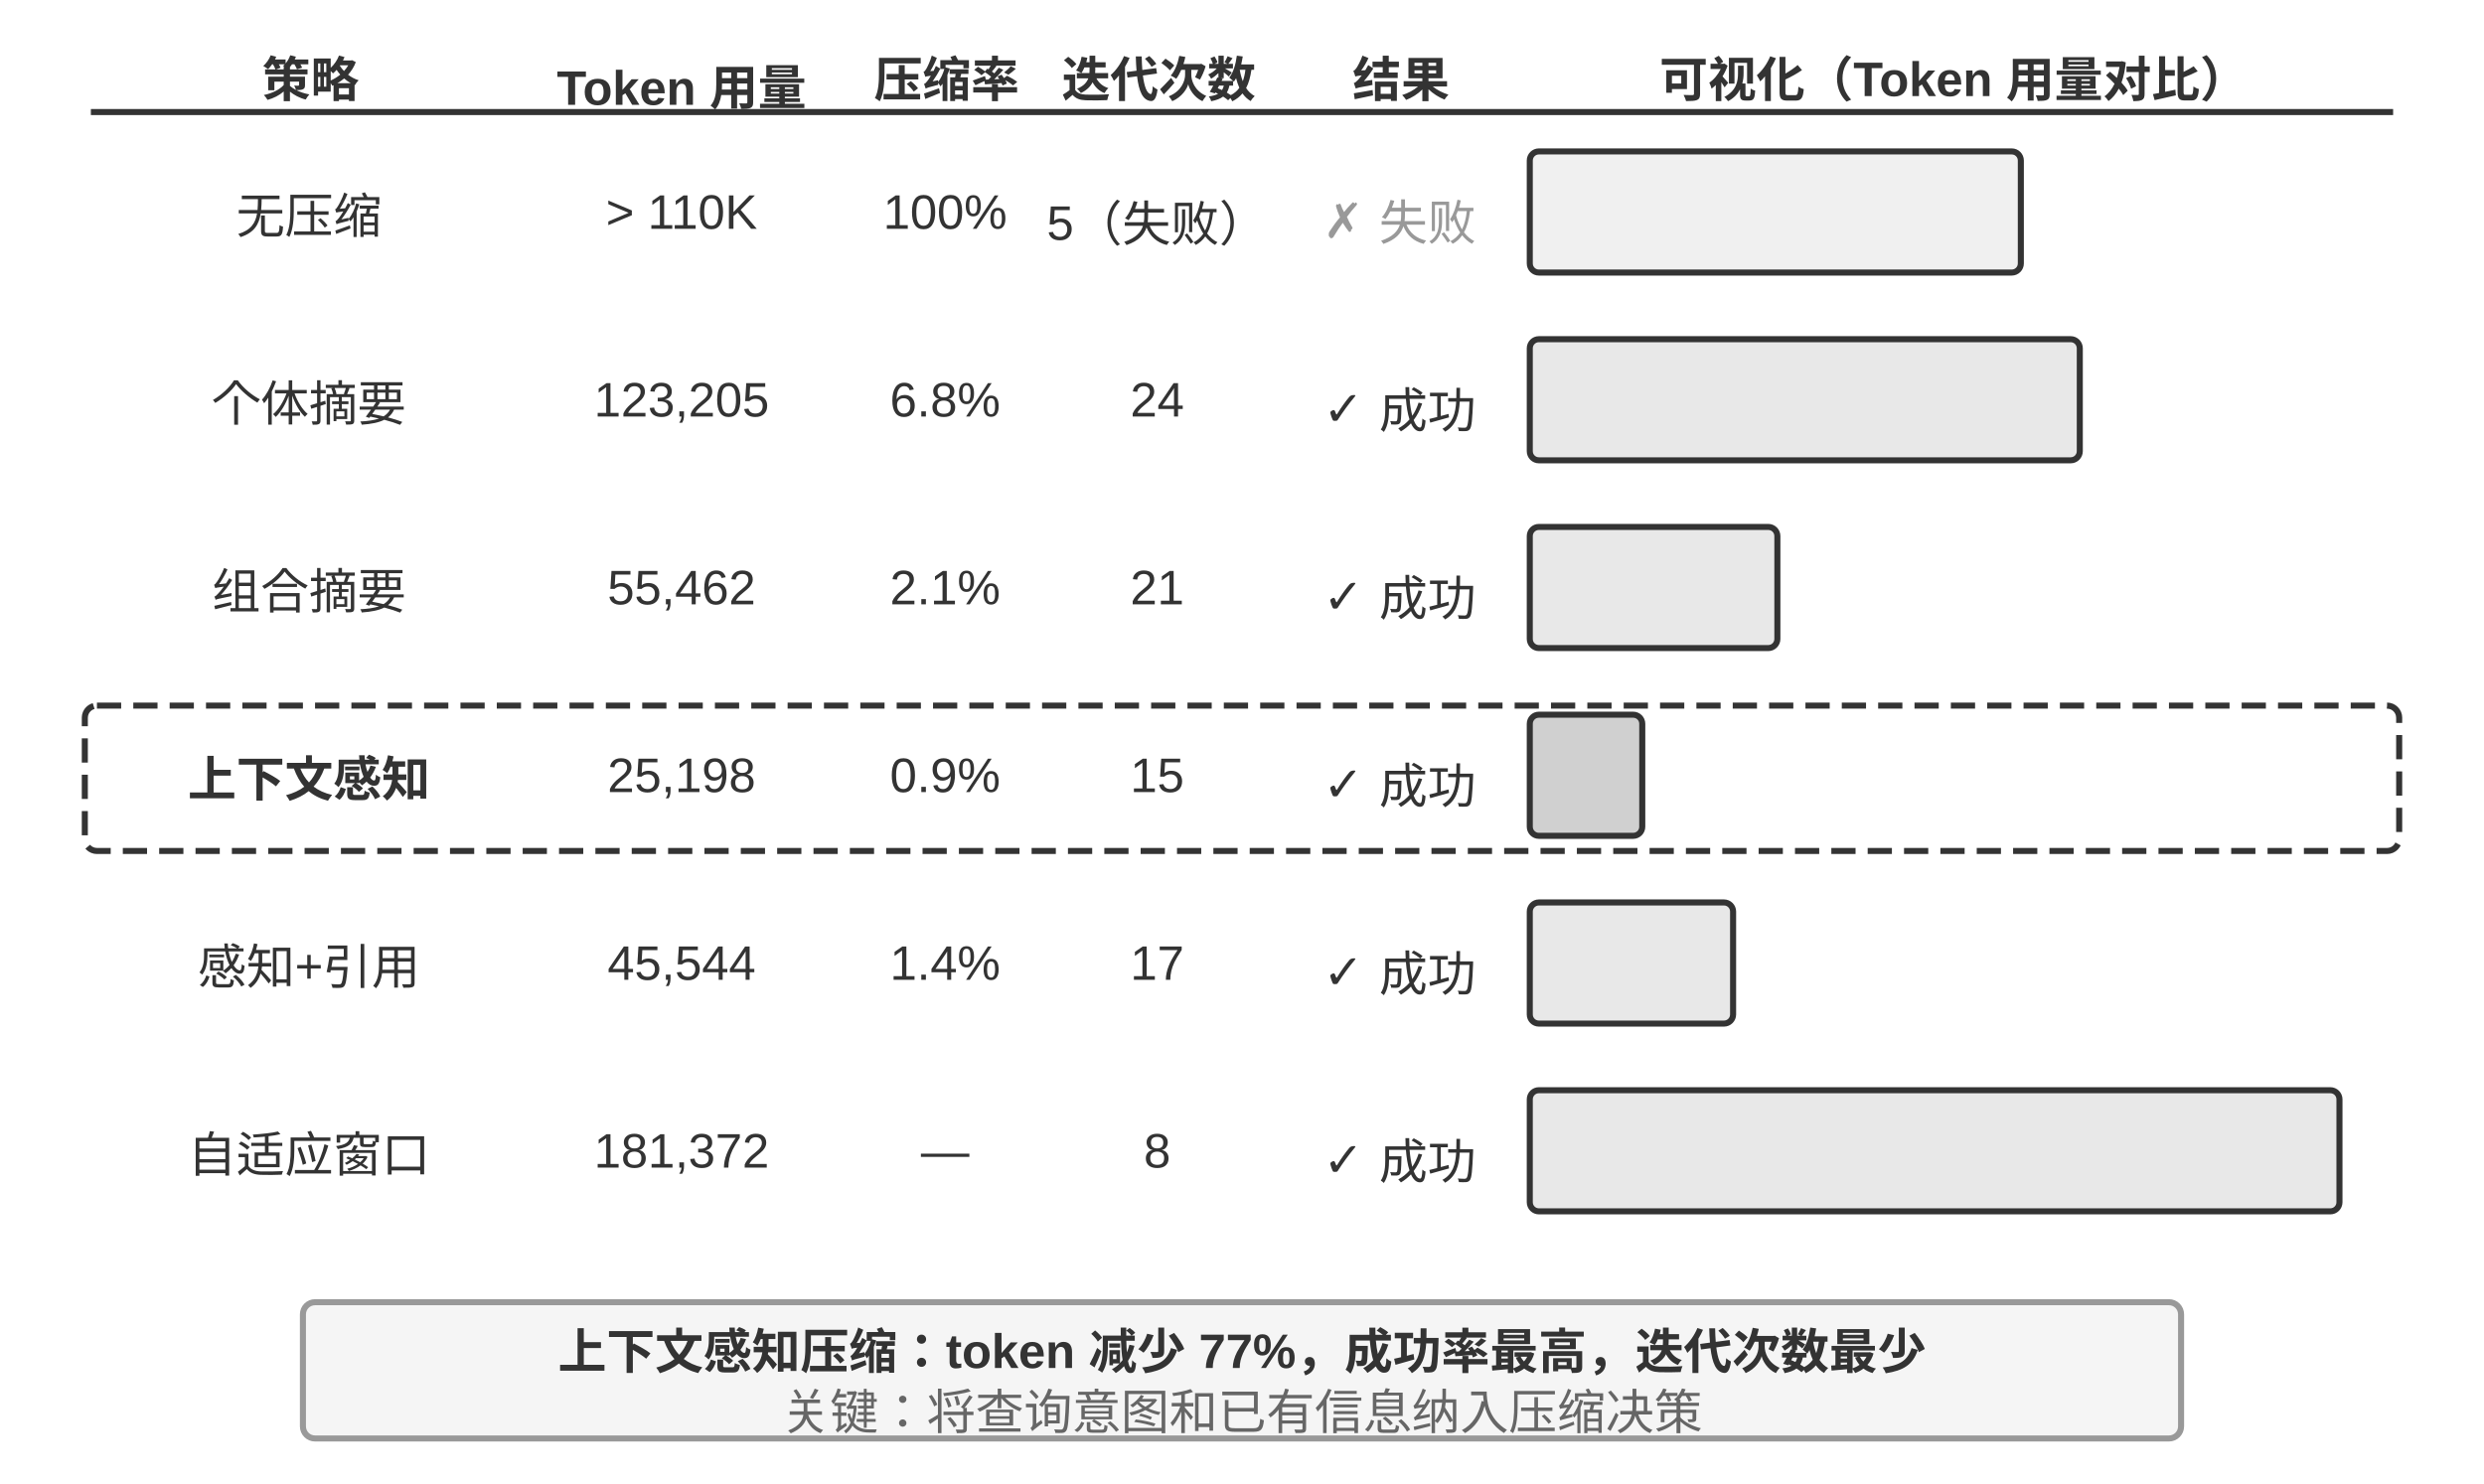
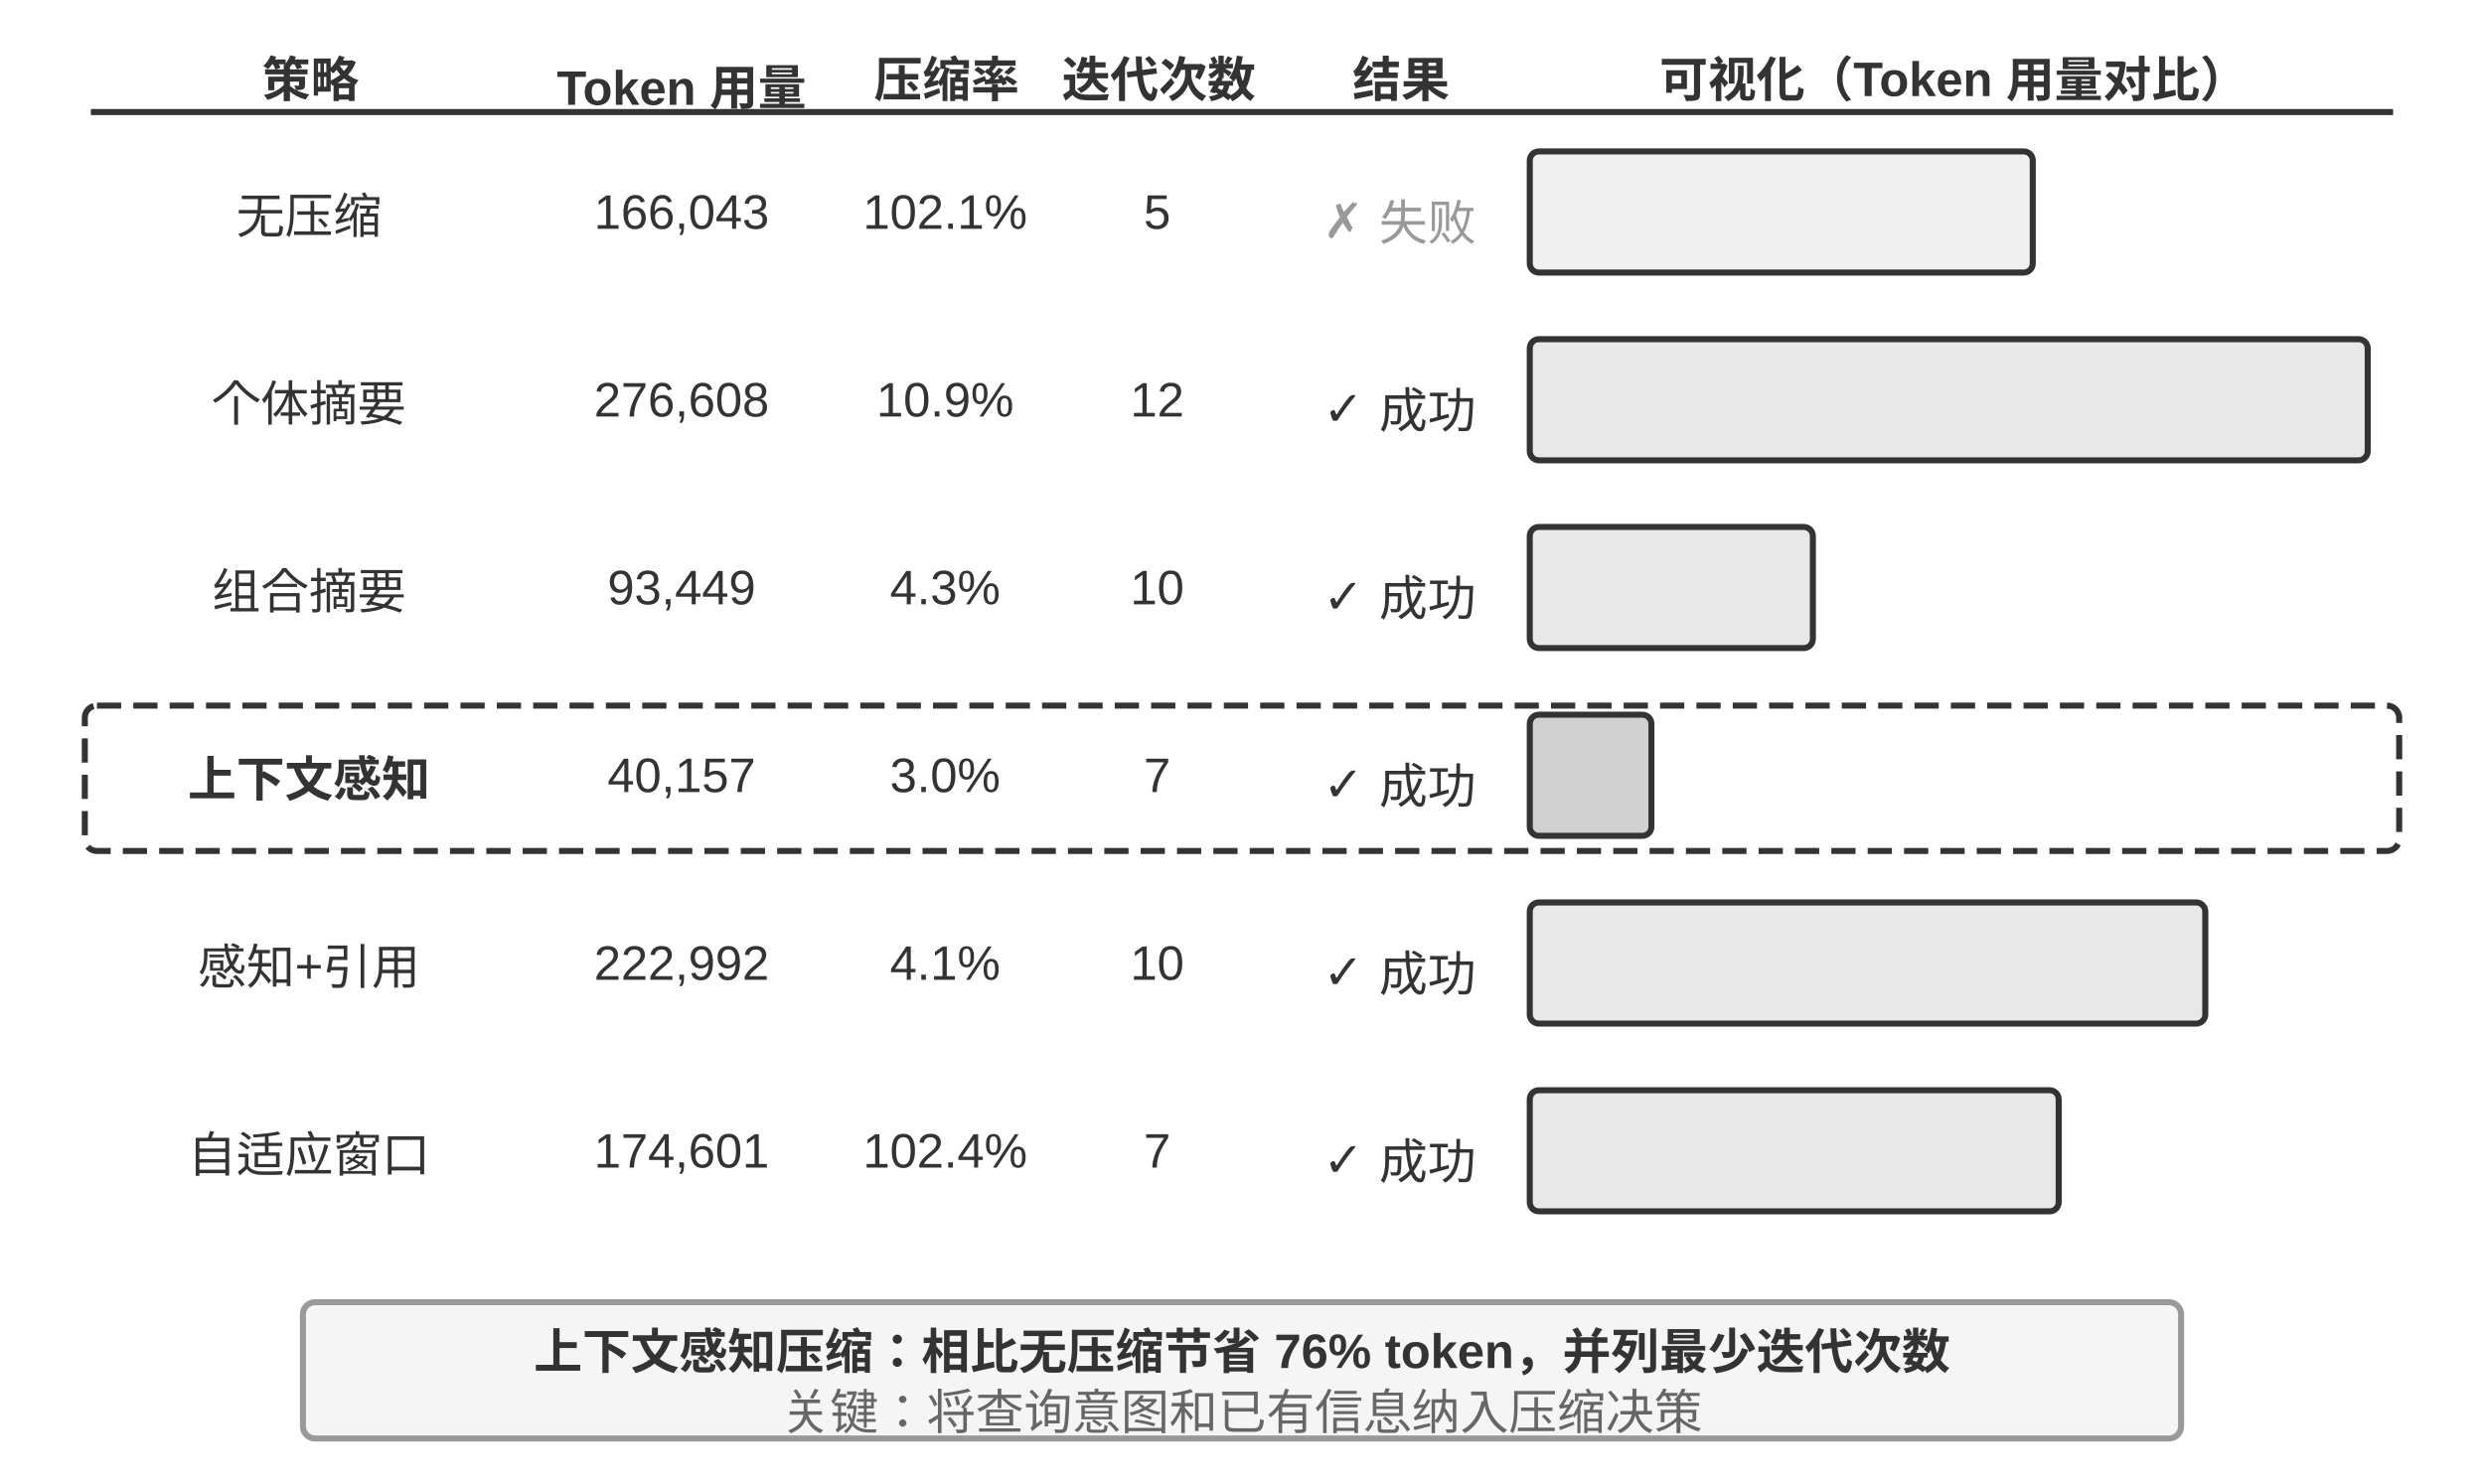
<svg xmlns="http://www.w3.org/2000/svg" viewBox="0 40 820 490" width="820" height="490" style="background:#ffffff">
  <defs>
    <marker id="ah" markerWidth="12" markerHeight="8" refX="12" refY="4" orient="auto">
      <polygon points="0 0, 12 4, 0 8" fill="#333333" />
    </marker>
    <marker id="ah-light" markerWidth="12" markerHeight="8" refX="12" refY="4" orient="auto">
      <polygon points="0 0, 12 4, 0 8" fill="#999999" />
    </marker>
  </defs>
  <text x="102.5" y="65" font-family="Arial, 'Helvetica Neue', Helvetica, 'PingFang SC', 'Microsoft YaHei', sans-serif" font-size="16" fill="#333333" text-anchor="middle" dominant-baseline="central" font-weight="bold">策略</text>
  <text x="225.0" y="65" font-family="Arial, 'Helvetica Neue', Helvetica, 'PingFang SC', 'Microsoft YaHei', sans-serif" font-size="16" fill="#333333" text-anchor="middle" dominant-baseline="central" font-weight="bold">Token 用量</text>
  <text x="312.5" y="65" font-family="Arial, 'Helvetica Neue', Helvetica, 'PingFang SC', 'Microsoft YaHei', sans-serif" font-size="16" fill="#333333" text-anchor="middle" dominant-baseline="central" font-weight="bold">压缩率</text>
  <text x="382.5" y="65" font-family="Arial, 'Helvetica Neue', Helvetica, 'PingFang SC', 'Microsoft YaHei', sans-serif" font-size="16" fill="#333333" text-anchor="middle" dominant-baseline="central" font-weight="bold">迭代次数</text>
  <text x="462.5" y="65" font-family="Arial, 'Helvetica Neue', Helvetica, 'PingFang SC', 'Microsoft YaHei', sans-serif" font-size="16" fill="#333333" text-anchor="middle" dominant-baseline="central" font-weight="bold">结果</text>
  <text x="645.0" y="65" font-family="Arial, 'Helvetica Neue', Helvetica, 'PingFang SC', 'Microsoft YaHei', sans-serif" font-size="16" fill="#333333" text-anchor="middle" dominant-baseline="central" font-weight="bold">可视化（Token 用量对比）</text>
  <line x1="30" y1="77" x2="790" y2="77" stroke="#333333" stroke-width="2" />
  <text x="102" y="110" font-family="Arial, 'Helvetica Neue', Helvetica, 'PingFang SC', 'Microsoft YaHei', sans-serif" font-size="16" fill="#333333" text-anchor="middle" dominant-baseline="central" font-weight="normal">无压缩</text>
-   <text x="225" y="110" font-family="Arial, 'Helvetica Neue', Helvetica, 'PingFang SC', 'Microsoft YaHei', sans-serif" font-size="16" fill="#333333" text-anchor="middle" dominant-baseline="central" font-weight="normal">&gt; 110K</text>
-   <text x="312" y="110" font-family="Arial, 'Helvetica Neue', Helvetica, 'PingFang SC', 'Microsoft YaHei', sans-serif" font-size="16" fill="#333333" text-anchor="middle" dominant-baseline="central" font-weight="normal">100%</text>
-   <text x="382" y="110" font-family="Arial, 'Helvetica Neue', Helvetica, 'PingFang SC', 'Microsoft YaHei', sans-serif" font-size="16" fill="#333333" text-anchor="middle" dominant-baseline="central" font-weight="normal">5（失败）</text>
+   <text x="225" y="110" font-family="Arial, 'Helvetica Neue', Helvetica, 'PingFang SC', 'Microsoft YaHei', sans-serif" font-size="16" fill="#333333" text-anchor="middle" dominant-baseline="central" font-weight="normal">166,043</text>
+   <text x="312" y="110" font-family="Arial, 'Helvetica Neue', Helvetica, 'PingFang SC', 'Microsoft YaHei', sans-serif" font-size="16" fill="#333333" text-anchor="middle" dominant-baseline="central" font-weight="normal">102.1%</text>
+   <text x="382" y="110" font-family="Arial, 'Helvetica Neue', Helvetica, 'PingFang SC', 'Microsoft YaHei', sans-serif" font-size="16" fill="#333333" text-anchor="middle" dominant-baseline="central" font-weight="normal">5</text>
  <text x="462" y="110" font-family="Arial, 'Helvetica Neue', Helvetica, 'PingFang SC', 'Microsoft YaHei', sans-serif" font-size="16" fill="#999999" text-anchor="middle" dominant-baseline="central" font-weight="normal">✗ 失败</text>
-   <rect x="505" y="90" width="162.105" height="40" rx="3" fill="#f0f0f0" stroke="#333333" stroke-width="2" />
+   <rect x="505" y="90" width="166.043" height="40" rx="3" fill="#f0f0f0" stroke="#333333" stroke-width="2" />
  <text x="102" y="172" font-family="Arial, 'Helvetica Neue', Helvetica, 'PingFang SC', 'Microsoft YaHei', sans-serif" font-size="16" fill="#333333" text-anchor="middle" dominant-baseline="central" font-weight="normal">个体摘要</text>
-   <text x="225" y="172" font-family="Arial, 'Helvetica Neue', Helvetica, 'PingFang SC', 'Microsoft YaHei', sans-serif" font-size="16" fill="#333333" text-anchor="middle" dominant-baseline="central" font-weight="normal">123,205</text>
-   <text x="312" y="172" font-family="Arial, 'Helvetica Neue', Helvetica, 'PingFang SC', 'Microsoft YaHei', sans-serif" font-size="16" fill="#333333" text-anchor="middle" dominant-baseline="central" font-weight="normal">6.8%</text>
-   <text x="382" y="172" font-family="Arial, 'Helvetica Neue', Helvetica, 'PingFang SC', 'Microsoft YaHei', sans-serif" font-size="16" fill="#333333" text-anchor="middle" dominant-baseline="central" font-weight="normal">24</text>
+   <text x="225" y="172" font-family="Arial, 'Helvetica Neue', Helvetica, 'PingFang SC', 'Microsoft YaHei', sans-serif" font-size="16" fill="#333333" text-anchor="middle" dominant-baseline="central" font-weight="normal">276,608</text>
+   <text x="312" y="172" font-family="Arial, 'Helvetica Neue', Helvetica, 'PingFang SC', 'Microsoft YaHei', sans-serif" font-size="16" fill="#333333" text-anchor="middle" dominant-baseline="central" font-weight="normal">10.9%</text>
+   <text x="382" y="172" font-family="Arial, 'Helvetica Neue', Helvetica, 'PingFang SC', 'Microsoft YaHei', sans-serif" font-size="16" fill="#333333" text-anchor="middle" dominant-baseline="central" font-weight="normal">12</text>
  <text x="462" y="172" font-family="Arial, 'Helvetica Neue', Helvetica, 'PingFang SC', 'Microsoft YaHei', sans-serif" font-size="16" fill="#333333" text-anchor="middle" dominant-baseline="central" font-weight="normal">✓ 成功</text>
-   <rect x="505" y="152" width="181.565" height="40" rx="3" fill="#e8e8e8" stroke="#333333" stroke-width="2" />
+   <rect x="505" y="152" width="276.608" height="40" rx="3" fill="#e8e8e8" stroke="#333333" stroke-width="2" />
  <text x="102" y="234" font-family="Arial, 'Helvetica Neue', Helvetica, 'PingFang SC', 'Microsoft YaHei', sans-serif" font-size="16" fill="#333333" text-anchor="middle" dominant-baseline="central" font-weight="normal">组合摘要</text>
-   <text x="225" y="234" font-family="Arial, 'Helvetica Neue', Helvetica, 'PingFang SC', 'Microsoft YaHei', sans-serif" font-size="16" fill="#333333" text-anchor="middle" dominant-baseline="central" font-weight="normal">55,462</text>
-   <text x="312" y="234" font-family="Arial, 'Helvetica Neue', Helvetica, 'PingFang SC', 'Microsoft YaHei', sans-serif" font-size="16" fill="#333333" text-anchor="middle" dominant-baseline="central" font-weight="normal">2.1%</text>
-   <text x="382" y="234" font-family="Arial, 'Helvetica Neue', Helvetica, 'PingFang SC', 'Microsoft YaHei', sans-serif" font-size="16" fill="#333333" text-anchor="middle" dominant-baseline="central" font-weight="normal">21</text>
+   <text x="225" y="234" font-family="Arial, 'Helvetica Neue', Helvetica, 'PingFang SC', 'Microsoft YaHei', sans-serif" font-size="16" fill="#333333" text-anchor="middle" dominant-baseline="central" font-weight="normal">93,449</text>
+   <text x="312" y="234" font-family="Arial, 'Helvetica Neue', Helvetica, 'PingFang SC', 'Microsoft YaHei', sans-serif" font-size="16" fill="#333333" text-anchor="middle" dominant-baseline="central" font-weight="normal">4.3%</text>
+   <text x="382" y="234" font-family="Arial, 'Helvetica Neue', Helvetica, 'PingFang SC', 'Microsoft YaHei', sans-serif" font-size="16" fill="#333333" text-anchor="middle" dominant-baseline="central" font-weight="normal">10</text>
  <text x="462" y="234" font-family="Arial, 'Helvetica Neue', Helvetica, 'PingFang SC', 'Microsoft YaHei', sans-serif" font-size="16" fill="#333333" text-anchor="middle" dominant-baseline="central" font-weight="normal">✓ 成功</text>
-   <rect x="505" y="214" width="81.733" height="40" rx="3" fill="#e8e8e8" stroke="#333333" stroke-width="2" />
+   <rect x="505" y="214" width="93.449" height="40" rx="3" fill="#e8e8e8" stroke="#333333" stroke-width="2" />
  <text x="102" y="296" font-family="Arial, 'Helvetica Neue', Helvetica, 'PingFang SC', 'Microsoft YaHei', sans-serif" font-size="16" fill="#333333" text-anchor="middle" dominant-baseline="central" font-weight="bold">上下文感知</text>
-   <text x="225" y="296" font-family="Arial, 'Helvetica Neue', Helvetica, 'PingFang SC', 'Microsoft YaHei', sans-serif" font-size="16" fill="#333333" text-anchor="middle" dominant-baseline="central" font-weight="normal">25,198</text>
-   <text x="312" y="296" font-family="Arial, 'Helvetica Neue', Helvetica, 'PingFang SC', 'Microsoft YaHei', sans-serif" font-size="16" fill="#333333" text-anchor="middle" dominant-baseline="central" font-weight="normal">0.9%</text>
-   <text x="382" y="296" font-family="Arial, 'Helvetica Neue', Helvetica, 'PingFang SC', 'Microsoft YaHei', sans-serif" font-size="16" fill="#333333" text-anchor="middle" dominant-baseline="central" font-weight="normal">15</text>
+   <text x="225" y="296" font-family="Arial, 'Helvetica Neue', Helvetica, 'PingFang SC', 'Microsoft YaHei', sans-serif" font-size="16" fill="#333333" text-anchor="middle" dominant-baseline="central" font-weight="normal">40,157</text>
+   <text x="312" y="296" font-family="Arial, 'Helvetica Neue', Helvetica, 'PingFang SC', 'Microsoft YaHei', sans-serif" font-size="16" fill="#333333" text-anchor="middle" dominant-baseline="central" font-weight="normal">3.0%</text>
+   <text x="382" y="296" font-family="Arial, 'Helvetica Neue', Helvetica, 'PingFang SC', 'Microsoft YaHei', sans-serif" font-size="16" fill="#333333" text-anchor="middle" dominant-baseline="central" font-weight="normal">7</text>
  <text x="462" y="296" font-family="Arial, 'Helvetica Neue', Helvetica, 'PingFang SC', 'Microsoft YaHei', sans-serif" font-size="16" fill="#333333" text-anchor="middle" dominant-baseline="central" font-weight="normal">✓ 成功</text>
-   <rect x="505" y="276" width="37.134" height="40" rx="3" fill="#d0d0d0" stroke="#333333" stroke-width="2" />
+   <rect x="505" y="276" width="40.157" height="40" rx="3" fill="#d0d0d0" stroke="#333333" stroke-width="2" />
  <text x="102" y="358" font-family="Arial, 'Helvetica Neue', Helvetica, 'PingFang SC', 'Microsoft YaHei', sans-serif" font-size="16" fill="#333333" text-anchor="middle" dominant-baseline="central" font-weight="normal">感知+引用</text>
-   <text x="225" y="358" font-family="Arial, 'Helvetica Neue', Helvetica, 'PingFang SC', 'Microsoft YaHei', sans-serif" font-size="16" fill="#333333" text-anchor="middle" dominant-baseline="central" font-weight="normal">45,544</text>
-   <text x="312" y="358" font-family="Arial, 'Helvetica Neue', Helvetica, 'PingFang SC', 'Microsoft YaHei', sans-serif" font-size="16" fill="#333333" text-anchor="middle" dominant-baseline="central" font-weight="normal">1.4%</text>
-   <text x="382" y="358" font-family="Arial, 'Helvetica Neue', Helvetica, 'PingFang SC', 'Microsoft YaHei', sans-serif" font-size="16" fill="#333333" text-anchor="middle" dominant-baseline="central" font-weight="normal">17</text>
+   <text x="225" y="358" font-family="Arial, 'Helvetica Neue', Helvetica, 'PingFang SC', 'Microsoft YaHei', sans-serif" font-size="16" fill="#333333" text-anchor="middle" dominant-baseline="central" font-weight="normal">222,992</text>
+   <text x="312" y="358" font-family="Arial, 'Helvetica Neue', Helvetica, 'PingFang SC', 'Microsoft YaHei', sans-serif" font-size="16" fill="#333333" text-anchor="middle" dominant-baseline="central" font-weight="normal">4.1%</text>
+   <text x="382" y="358" font-family="Arial, 'Helvetica Neue', Helvetica, 'PingFang SC', 'Microsoft YaHei', sans-serif" font-size="16" fill="#333333" text-anchor="middle" dominant-baseline="central" font-weight="normal">10</text>
  <text x="462" y="358" font-family="Arial, 'Helvetica Neue', Helvetica, 'PingFang SC', 'Microsoft YaHei', sans-serif" font-size="16" fill="#333333" text-anchor="middle" dominant-baseline="central" font-weight="normal">✓ 成功</text>
-   <rect x="505" y="338" width="67.117" height="40" rx="3" fill="#e8e8e8" stroke="#333333" stroke-width="2" />
+   <rect x="505" y="338" width="222.992" height="40" rx="3" fill="#e8e8e8" stroke="#333333" stroke-width="2" />
  <text x="102" y="420" font-family="Arial, 'Helvetica Neue', Helvetica, 'PingFang SC', 'Microsoft YaHei', sans-serif" font-size="16" fill="#333333" text-anchor="middle" dominant-baseline="central" font-weight="normal">自适应窗口</text>
-   <text x="225" y="420" font-family="Arial, 'Helvetica Neue', Helvetica, 'PingFang SC', 'Microsoft YaHei', sans-serif" font-size="16" fill="#333333" text-anchor="middle" dominant-baseline="central" font-weight="normal">181,372</text>
-   <text x="312" y="420" font-family="Arial, 'Helvetica Neue', Helvetica, 'PingFang SC', 'Microsoft YaHei', sans-serif" font-size="16" fill="#333333" text-anchor="middle" dominant-baseline="central" font-weight="normal">—</text>
-   <text x="382" y="420" font-family="Arial, 'Helvetica Neue', Helvetica, 'PingFang SC', 'Microsoft YaHei', sans-serif" font-size="16" fill="#333333" text-anchor="middle" dominant-baseline="central" font-weight="normal">8</text>
+   <text x="225" y="420" font-family="Arial, 'Helvetica Neue', Helvetica, 'PingFang SC', 'Microsoft YaHei', sans-serif" font-size="16" fill="#333333" text-anchor="middle" dominant-baseline="central" font-weight="normal">174,601</text>
+   <text x="312" y="420" font-family="Arial, 'Helvetica Neue', Helvetica, 'PingFang SC', 'Microsoft YaHei', sans-serif" font-size="16" fill="#333333" text-anchor="middle" dominant-baseline="central" font-weight="normal">102.4%</text>
+   <text x="382" y="420" font-family="Arial, 'Helvetica Neue', Helvetica, 'PingFang SC', 'Microsoft YaHei', sans-serif" font-size="16" fill="#333333" text-anchor="middle" dominant-baseline="central" font-weight="normal">7</text>
  <text x="462" y="420" font-family="Arial, 'Helvetica Neue', Helvetica, 'PingFang SC', 'Microsoft YaHei', sans-serif" font-size="16" fill="#333333" text-anchor="middle" dominant-baseline="central" font-weight="normal">✓ 成功</text>
-   <rect x="505" y="400" width="267.285" height="40" rx="3" fill="#e8e8e8" stroke="#333333" stroke-width="2" />
+   <rect x="505" y="400" width="174.601" height="40" rx="3" fill="#e8e8e8" stroke="#333333" stroke-width="2" />
  <rect x="28" y="273" width="764" height="48" rx="4" fill="none" stroke="#333333" stroke-width="2" stroke-dasharray="8,4" />
  <rect x="100" y="470" width="620" height="45" rx="4" fill="#f5f5f5" stroke="#999999" stroke-width="2" />
-   <text x="410" y="485" font-family="Arial, 'Helvetica Neue', Helvetica, 'PingFang SC', 'Microsoft YaHei', sans-serif" font-size="16" fill="#333333" text-anchor="middle" dominant-baseline="central" font-weight="bold">上下文感知压缩：token 减少 77%，成功率最高，迭代次数最少</text>
+   <text x="410" y="485" font-family="Arial, 'Helvetica Neue', Helvetica, 'PingFang SC', 'Microsoft YaHei', sans-serif" font-size="16" fill="#333333" text-anchor="middle" dominant-baseline="central" font-weight="bold">上下文感知压缩：相比无压缩节省 76% token，并列最少迭代次数</text>
  <text x="410" y="505" font-family="Arial, 'Helvetica Neue', Helvetica, 'PingFang SC', 'Microsoft YaHei', sans-serif" font-size="16" fill="#666666" text-anchor="middle" dominant-baseline="central" font-weight="normal">关键：将查询意图和已有信息纳入压缩决策</text>
</svg>
